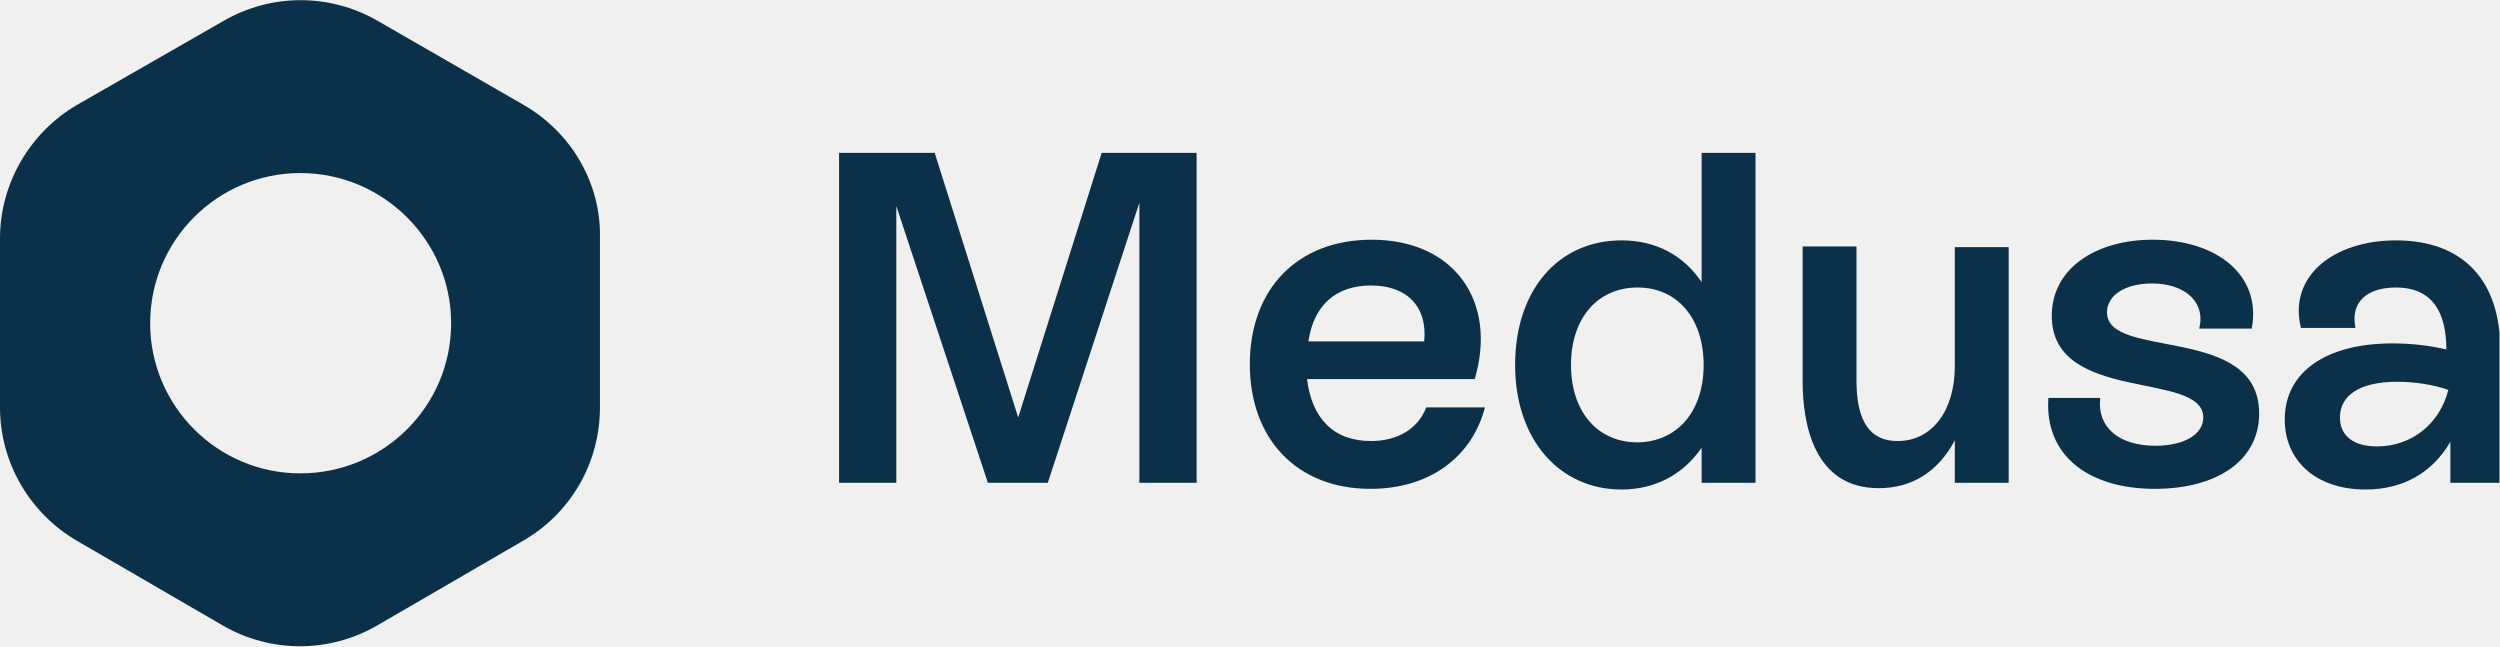
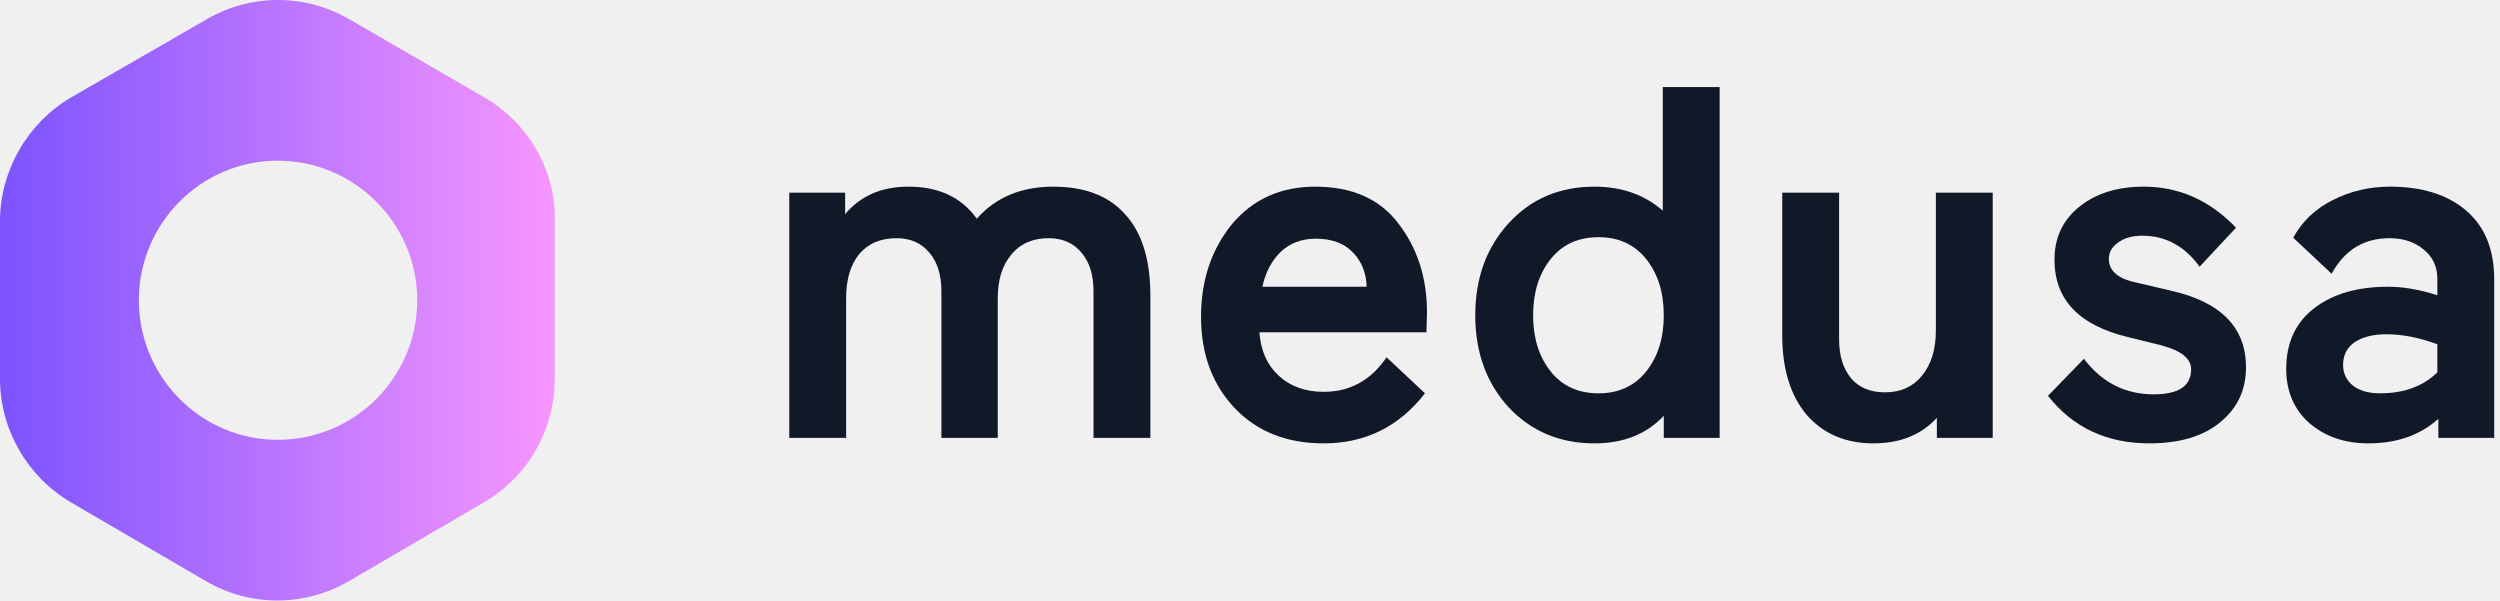
- <svg xmlns="http://www.w3.org/2000/svg" width="905" height="234" viewBox="0 0 905 234" fill="none">
-   <g clip-path="url(#clip0)">
-     <path d="M189.638 38.027L136.744 7.558C119.438 -2.436 98.231 -2.436 80.925 7.558L27.788 38.027C10.725 48.02 0 66.545 0 86.289V147.47C0 167.458 10.725 185.739 27.788 195.733L80.681 226.445C97.987 236.439 119.194 236.439 136.5 226.445L189.394 195.733C206.7 185.739 217.181 167.458 217.181 147.47V86.289C217.669 66.545 206.944 48.02 189.638 38.027ZM108.712 171.358C78.731 171.358 54.356 146.983 54.356 117.002C54.356 87.02 78.731 62.645 108.712 62.645C138.694 62.645 163.312 87.02 163.312 117.002C163.312 146.983 138.938 171.358 108.712 171.358Z" fill="#0A3149" />
-     <path d="M398.808 55.329H433.176V174.766H412.458V73.366L379.308 174.766H357.614L324.464 74.585V174.766H303.745V55.329H338.358L368.583 151.123L398.808 55.329Z" fill="#0A3149" />
-     <path d="M537.501 147.712C532.626 165.749 517.27 176.962 496.064 176.962C469.495 176.962 452.433 158.924 452.433 131.868C452.433 104.812 469.495 86.774 496.552 86.774C526.533 86.774 542.133 109.199 533.845 137.23H473.151C474.858 151.368 482.658 159.655 496.308 159.655C505.814 159.655 513.37 155.268 516.295 147.468H537.501V147.712ZM473.639 123.58H515.564C516.783 111.393 509.714 103.349 496.308 103.349C483.633 103.349 475.589 110.418 473.639 123.58Z" fill="#0A3149" />
-     <path d="M615.989 55.329H635.489V174.767H615.989V162.092C609.408 171.598 599.414 177.204 586.983 177.204C564.558 177.204 548.47 159.167 548.47 132.111C548.47 105.054 564.07 87.017 586.983 87.017C599.414 87.017 609.408 92.379 615.989 102.129V55.329ZM616.72 132.111C616.72 115.292 607.214 104.079 592.833 104.079C578.208 104.079 568.701 115.292 568.701 132.111C568.701 148.929 578.208 160.142 592.833 160.142C607.214 159.898 616.72 148.929 616.72 132.111Z" fill="#0A3149" />
-     <path d="M707.639 89.455H727.139V174.768H707.639V159.412C701.545 170.868 692.039 176.718 680.095 176.718C656.451 176.718 652.552 153.074 652.552 137.962V89.212H672.052V137.718C672.052 148.93 674.733 159.655 686.92 159.655C699.595 159.655 707.639 148.443 707.639 132.599V89.455Z" fill="#0A3149" />
-     <path d="M741.52 144.055H760.289C759.07 154.537 766.87 161.362 780.277 161.362C790.758 161.362 797.583 157.218 797.583 151.124C797.583 134.062 742.739 146.249 742.739 114.318C742.739 97.255 758.583 86.774 779.302 86.774C802.214 86.774 818.789 99.449 815.133 118.949H796.12C798.558 109.199 790.758 102.618 779.058 102.618C769.064 102.618 762.726 107.005 762.726 113.099C762.726 130.405 817.814 117.243 817.814 149.662C817.814 166.968 802.214 176.962 780.033 176.962C755.901 176.962 740.058 164.774 741.52 144.055Z" fill="#0A3149" />
-     <path d="M905.077 126.261V174.767H887.039V159.898C880.702 170.867 870.22 177.204 856.327 177.204C838.289 177.204 827.077 166.723 827.077 151.854C827.077 134.548 842.189 124.311 866.077 124.311C872.658 124.311 879.483 125.042 885.577 126.504C885.577 113.586 880.945 104.079 867.295 104.079C857.058 104.079 850.72 109.198 852.67 118.704H832.927C828.295 99.692 845.114 87.017 867.295 87.017C892.402 87.017 905.077 102.373 905.077 126.261ZM886.308 141.129C880.702 139.179 873.877 138.204 867.783 138.204C853.889 138.204 847.064 143.323 847.064 151.123C847.064 157.948 852.183 161.604 860.47 161.604C872.902 161.604 883.139 153.561 886.308 141.129Z" fill="#0A3149" />
-   </g>
+ <svg xmlns="http://www.w3.org/2000/svg" width="204" height="49" viewBox="0 0 204 49" fill="none">
+   <path d="M81.417 35.729H76.818V23.765C76.818 22.431 76.492 21.383 75.841 20.621C75.19 19.831 74.294 19.437 73.155 19.437C71.853 19.437 70.835 19.872 70.103 20.743C69.397 21.614 69.044 22.812 69.044 24.337V35.729H64.405V15.721H68.963V17.477C70.211 15.979 71.934 15.231 74.132 15.231C76.601 15.231 78.459 16.102 79.707 17.844C81.254 16.102 83.329 15.231 85.934 15.231C88.539 15.231 90.506 15.993 91.835 17.517C93.192 19.015 93.87 21.206 93.87 24.092V35.729H89.231V23.765C89.231 22.431 88.905 21.383 88.254 20.621C87.603 19.831 86.707 19.437 85.568 19.437C84.266 19.437 83.248 19.886 82.516 20.784C81.783 21.655 81.417 22.839 81.417 24.337V35.729Z" fill="#111827" />
+   <path d="M116.441 25.48L116.4 27.113H102.766C102.875 28.61 103.404 29.795 104.354 30.666C105.303 31.537 106.524 31.973 108.016 31.973C110.16 31.973 111.869 31.033 113.144 29.155L116.278 32.095C114.162 34.817 111.408 36.178 108.016 36.178C105.005 36.178 102.59 35.225 100.772 33.32C98.927 31.387 98.005 28.896 98.005 25.848C98.005 22.88 98.846 20.362 100.528 18.293C102.237 16.252 104.503 15.231 107.325 15.231C110.336 15.231 112.602 16.238 114.121 18.253C115.668 20.267 116.441 22.676 116.441 25.48ZM107.365 19.477C106.199 19.477 105.235 19.845 104.476 20.58C103.743 21.315 103.255 22.254 103.011 23.398H111.517C111.489 22.281 111.123 21.356 110.418 20.621C109.712 19.859 108.695 19.477 107.365 19.477Z" fill="#111827" />
+   <path d="M130.108 15.231C132.332 15.231 134.191 15.884 135.683 17.191V7.105H140.323V35.729H135.765V33.932C134.354 35.43 132.468 36.178 130.108 36.178C127.286 36.178 124.953 35.198 123.108 33.238C121.29 31.251 120.381 28.747 120.381 25.725C120.381 22.703 121.29 20.199 123.108 18.212C124.925 16.224 127.259 15.231 130.108 15.231ZM134.34 21.152C133.391 19.954 132.088 19.355 130.433 19.355C128.778 19.355 127.476 19.954 126.526 21.152C125.577 22.349 125.102 23.874 125.102 25.725C125.102 27.576 125.577 29.101 126.526 30.298C127.476 31.496 128.778 32.095 130.433 32.095C132.088 32.095 133.391 31.496 134.34 30.298C135.29 29.101 135.765 27.576 135.765 25.725C135.765 23.874 135.29 22.349 134.34 21.152Z" fill="#111827" />
+   <path d="M145.431 15.721H150.071V27.685C150.071 29.019 150.396 30.081 151.048 30.87C151.699 31.632 152.621 32.013 153.815 32.013C155.09 32.013 156.094 31.564 156.827 30.666C157.586 29.74 157.966 28.515 157.966 26.991V15.721H162.606V35.729H158.048V34.096C156.772 35.484 155.05 36.178 152.879 36.178C150.6 36.178 148.782 35.403 147.425 33.851C146.096 32.272 145.431 30.108 145.431 27.358V15.721Z" fill="#111827" />
+   <path d="M176.355 28.175L173.709 27.522C169.667 26.569 167.645 24.459 167.645 21.192C167.645 19.396 168.324 17.953 169.68 16.864C171.037 15.775 172.787 15.231 174.93 15.231C177.806 15.231 180.316 16.347 182.46 18.579L179.489 21.764C178.268 20.076 176.708 19.233 174.808 19.233C173.994 19.233 173.33 19.423 172.814 19.804C172.326 20.158 172.082 20.594 172.082 21.111C172.082 22.036 172.733 22.663 174.035 22.989L177.169 23.724C181.239 24.65 183.274 26.732 183.274 29.972C183.274 31.823 182.568 33.32 181.157 34.463C179.774 35.607 177.847 36.178 175.378 36.178C171.905 36.178 169.151 34.885 167.116 32.299L170.047 29.277C171.512 31.21 173.411 32.177 175.744 32.177C177.779 32.177 178.797 31.496 178.797 30.135C178.797 29.264 177.983 28.61 176.355 28.175Z" fill="#111827" />
+   <path d="M193.271 36.178C191.345 36.178 189.744 35.634 188.469 34.545C187.194 33.429 186.556 31.945 186.556 30.094C186.556 27.971 187.316 26.324 188.835 25.153C190.355 23.983 192.362 23.398 194.859 23.398C196.107 23.398 197.45 23.629 198.888 24.092V22.744C198.888 21.764 198.521 20.975 197.789 20.376C197.056 19.75 196.12 19.437 194.981 19.437C192.892 19.437 191.318 20.403 190.26 22.336L187.126 19.396C187.858 18.062 188.93 17.041 190.341 16.333C191.779 15.598 193.339 15.231 195.021 15.231C197.653 15.231 199.729 15.884 201.248 17.191C202.768 18.497 203.527 20.362 203.527 22.785V35.729H198.969V34.178C197.477 35.511 195.578 36.178 193.271 36.178ZM191.196 29.767C191.196 30.448 191.453 31.006 191.969 31.442C192.512 31.877 193.258 32.095 194.207 32.095C196.161 32.095 197.721 31.523 198.888 30.38V28.093C197.423 27.549 196.039 27.277 194.736 27.277C193.651 27.277 192.783 27.494 192.132 27.93C191.508 28.366 191.196 28.978 191.196 29.767Z" fill="#111827" />
+   <path d="M39.532 7.954L28.506 1.57C24.898 -0.523 20.477 -0.523 16.87 1.57L5.793 7.954C2.236 10.048 0 13.929 0 18.065V30.884C0 35.071 2.236 38.901 5.793 40.995L16.819 47.43C20.426 49.523 24.847 49.523 28.455 47.43L39.481 40.995C43.089 38.901 45.273 35.071 45.273 30.884V18.065C45.375 13.929 43.139 10.048 39.532 7.954ZM22.662 35.888C16.412 35.888 11.331 30.781 11.331 24.5C11.331 18.219 16.412 13.112 22.662 13.112C28.912 13.112 34.044 18.219 34.044 24.5C34.044 30.781 28.963 35.888 22.662 35.888Z" fill="url(#paint0_linear_107_5)" />
  <defs>
-     <clipPath id="clip0">
-       <rect width="904.8" height="234" fill="white" />
-     </clipPath>
+     <linearGradient id="paint0_linear_107_5" x1="-1.75721e-09" y1="24.5" x2="45.277" y2="24.5" gradientUnits="userSpaceOnUse">
+       <stop stop-color="#7C53FF" />
+       <stop offset="1" stop-color="#F796FF" />
+     </linearGradient>
  </defs>
</svg>
